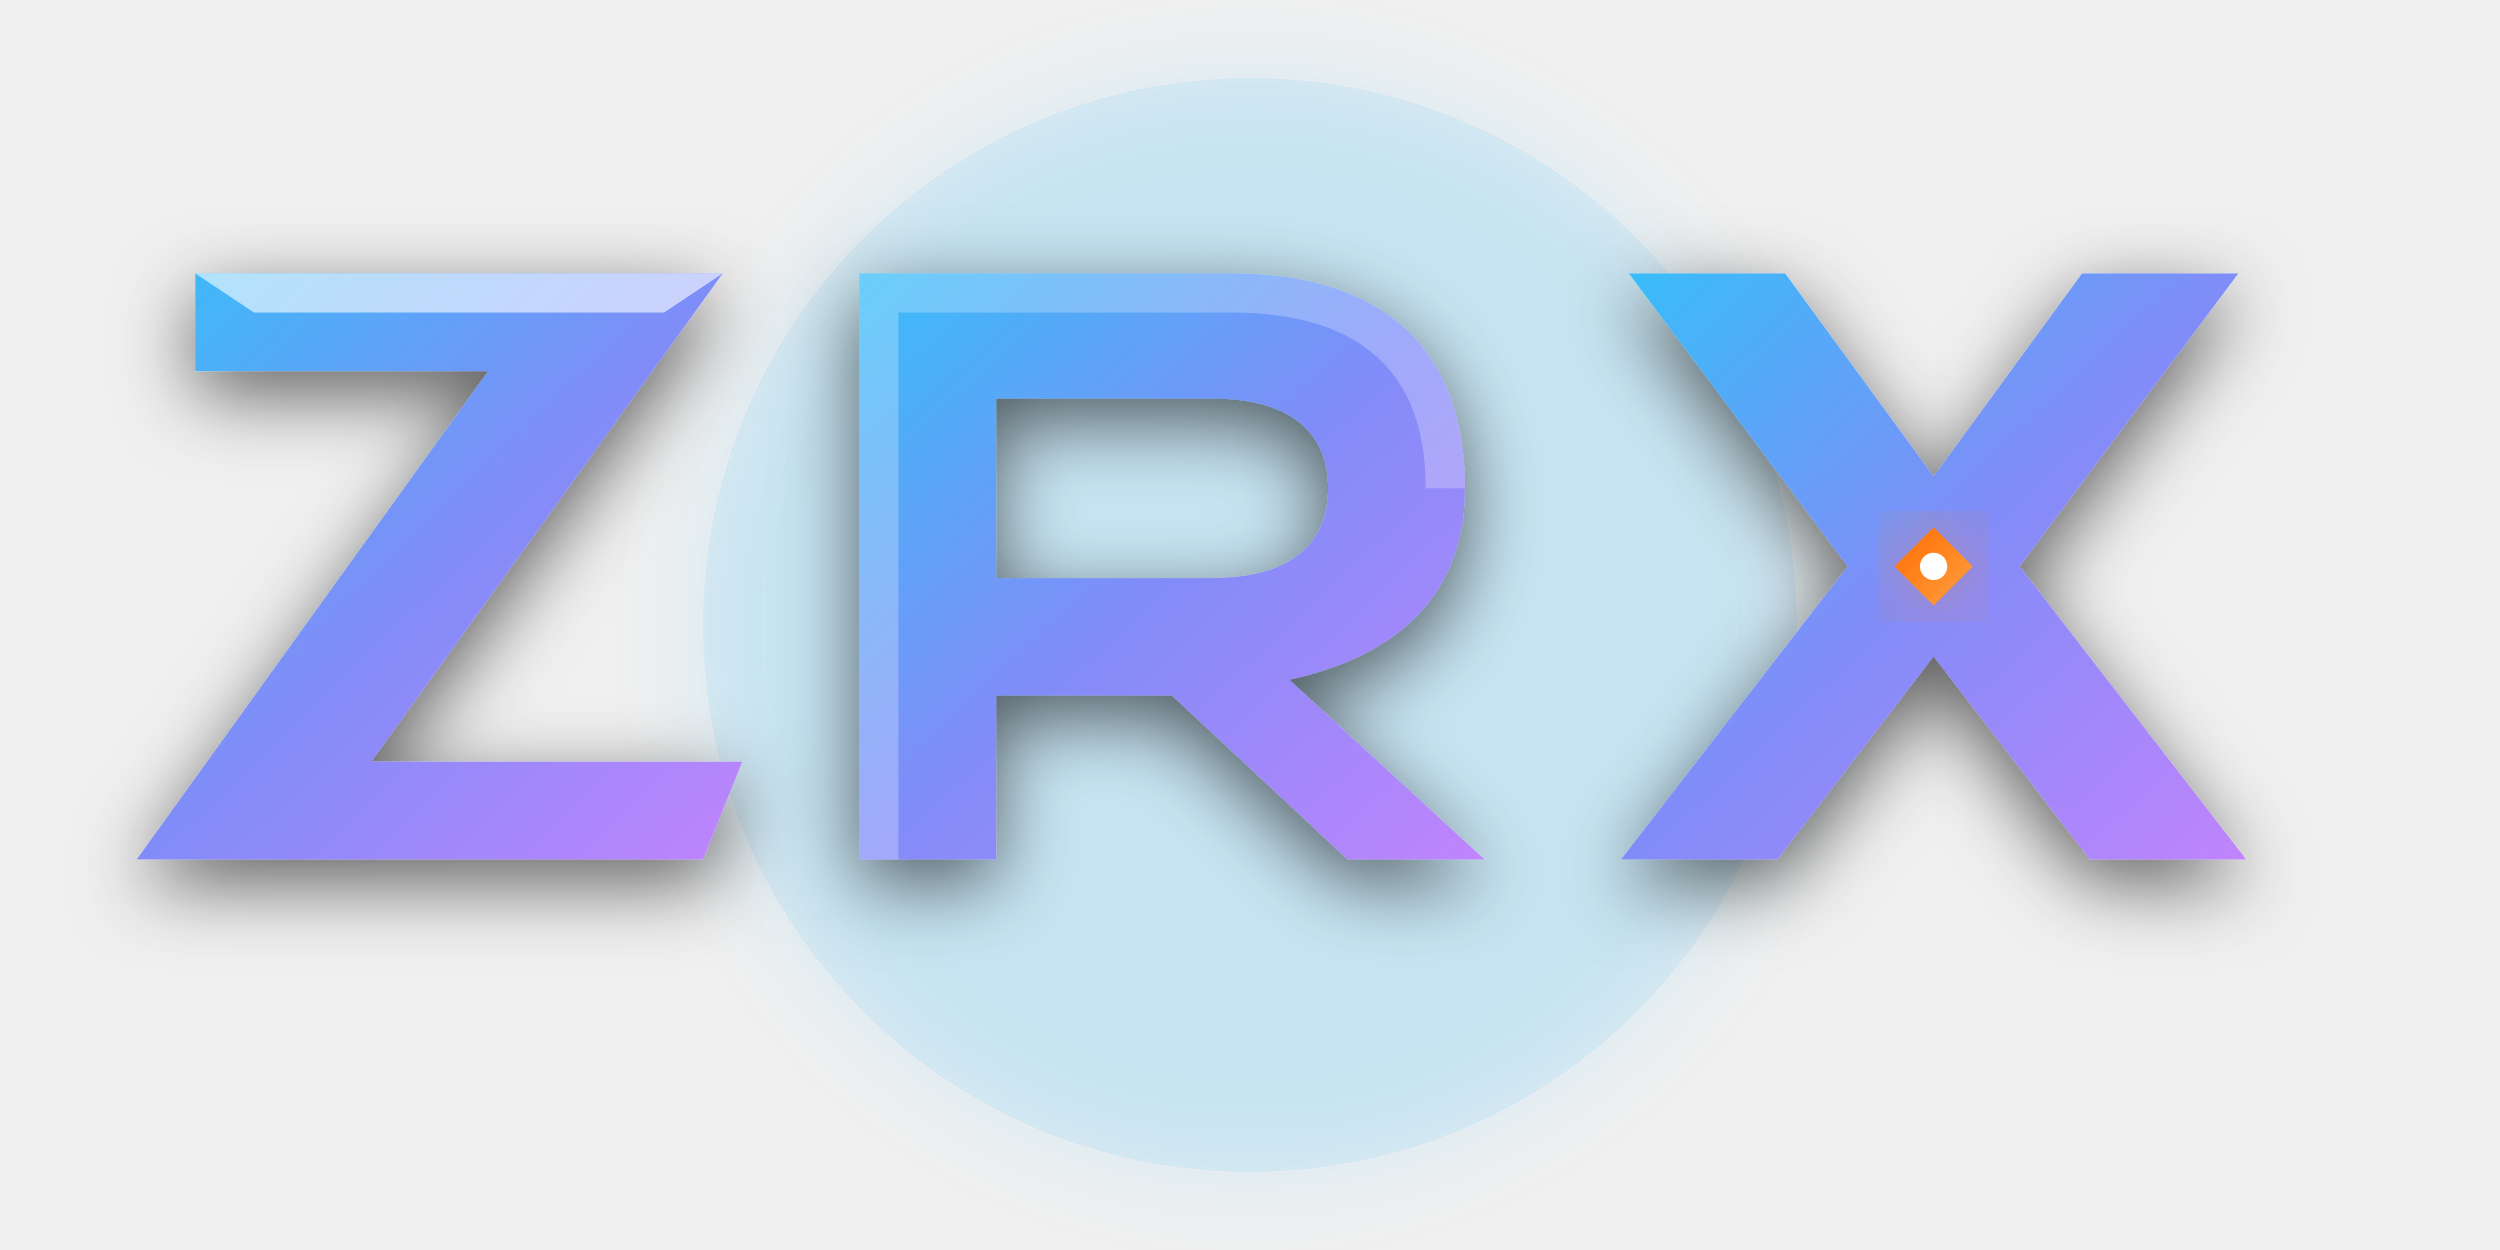
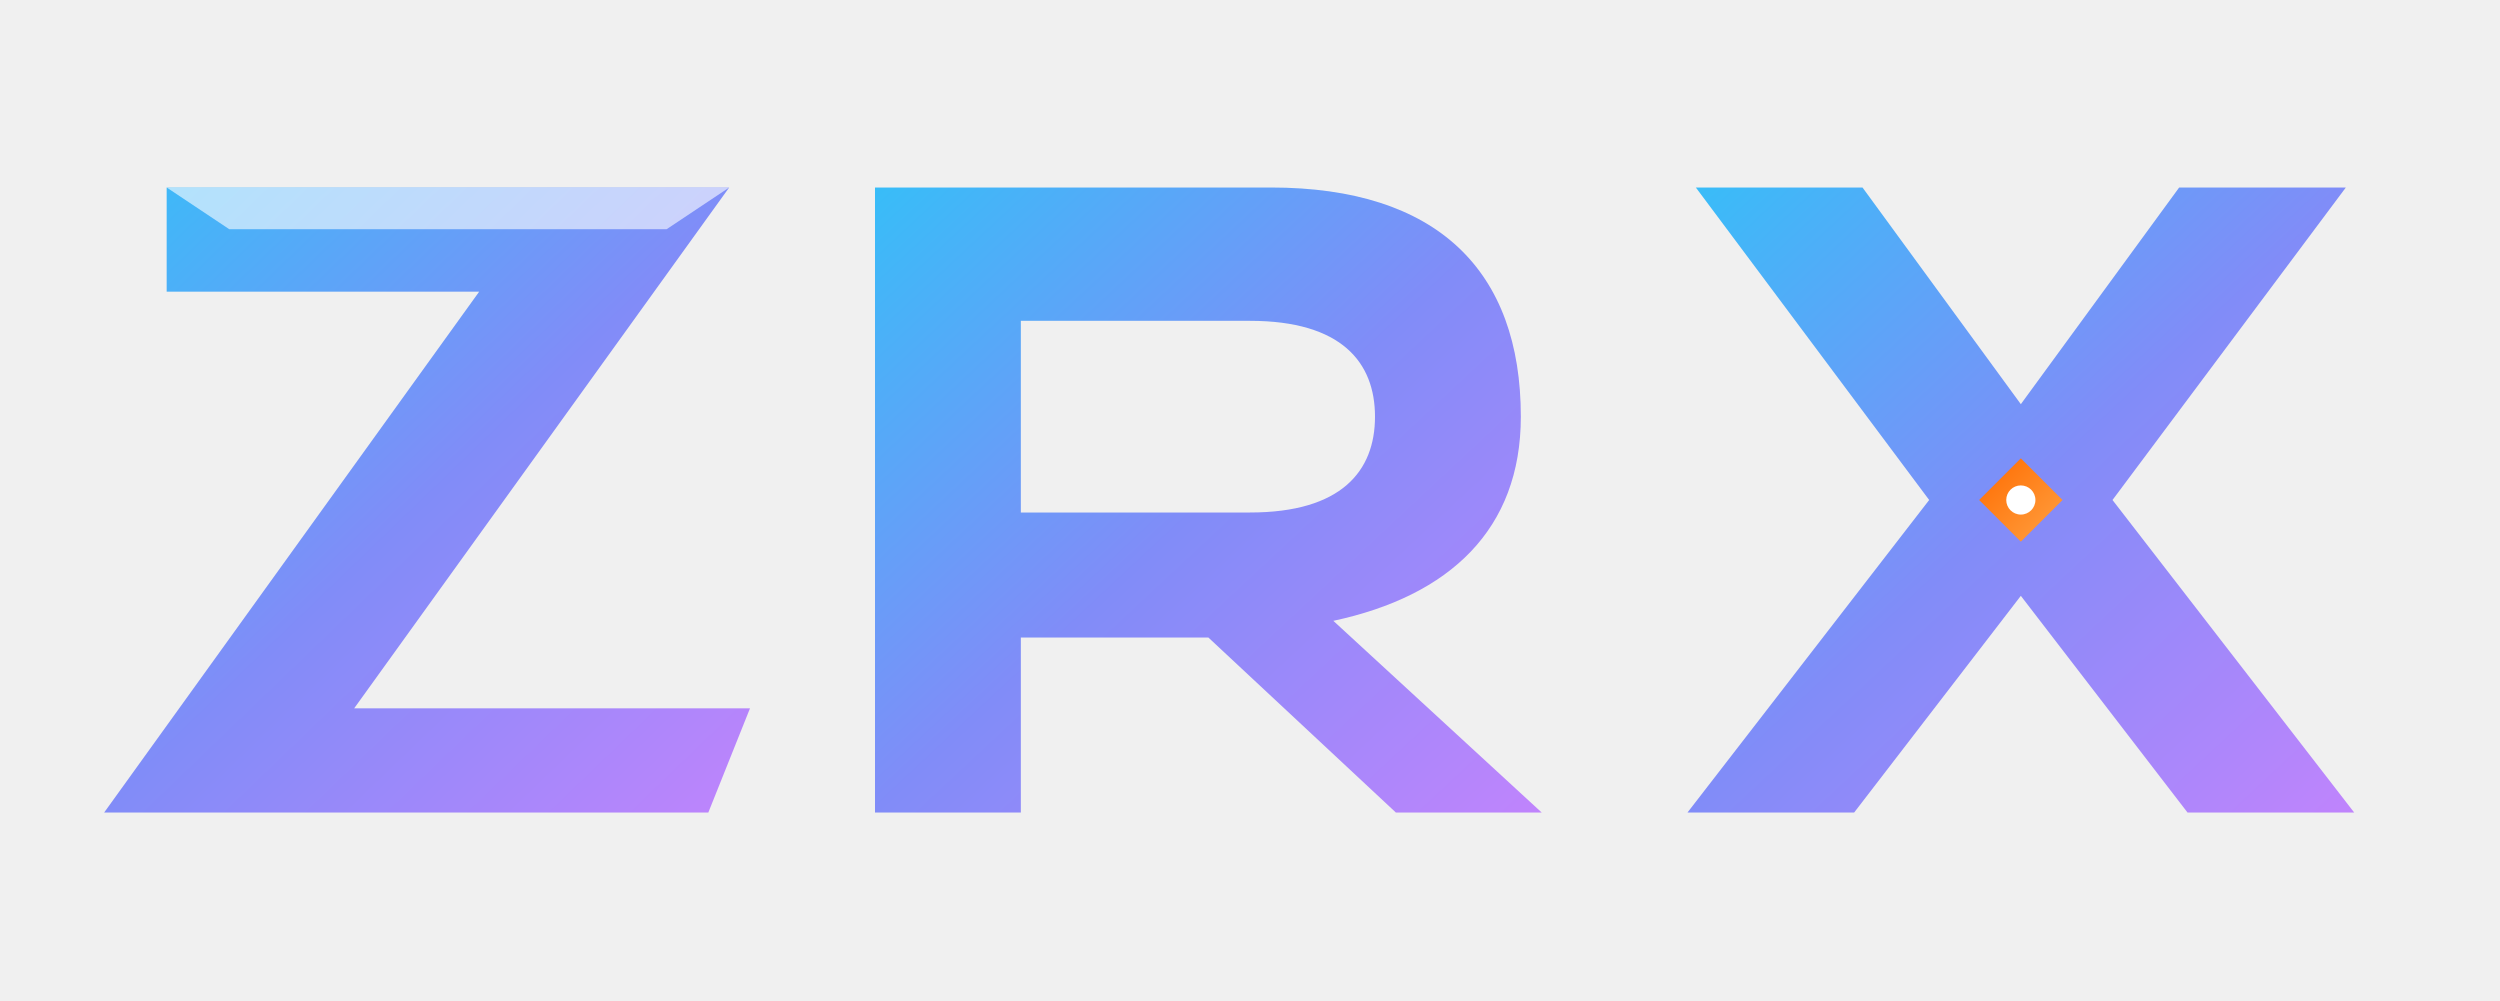
- <svg xmlns="http://www.w3.org/2000/svg" viewBox="0 0 640 320" width="100%" height="100%">
+ <svg xmlns="http://www.w3.org/2000/svg" viewBox="0 0 600 240" width="100%" height="100%">
  <defs>
    <linearGradient id="zrxGrad" x1="0%" y1="0%" x2="100%" y2="100%">
      <stop offset="0%" stop-color="#38bdf8" />
      <stop offset="50%" stop-color="#818cf8" />
      <stop offset="100%" stop-color="#c084fc" />
    </linearGradient>
    <linearGradient id="zrxOrange" x1="0%" y1="0%" x2="100%" y2="100%">
      <stop offset="0%" stop-color="#ff6b00" />
      <stop offset="100%" stop-color="#ffa142" />
    </linearGradient>
-     <linearGradient id="facetLight" x1="0%" y1="0%" x2="0%" y2="100%">
-       <stop offset="0%" stop-color="#ffffff" stop-opacity="0.8" />
-       <stop offset="100%" stop-color="#38bdf8" stop-opacity="0.2" />
-     </linearGradient>
-     <filter id="zrxGlow" x="-20%" y="-20%" width="140%" height="140%">
-       <feGaussianBlur stdDeviation="12" result="blur" />
-       <feComposite in="SourceGraphic" in2="blur" operator="over" />
-     </filter>
-     <filter id="zrxDropShadow" x="-20%" y="-20%" width="140%" height="140%">
-       <feDropShadow dx="0" dy="6" stdDeviation="10" flood-color="#000000" flood-opacity="0.6" />
-     </filter>
  </defs>
-   <style>
-     .zrx-letter {
-       font-family: -apple-system, BlinkMacSystemFont, "Space Grotesk", "Segoe UI", sans-serif;
-       font-weight: 900;
-       font-size: 190px;
-       letter-spacing: -6px;
-     }
-   </style>
-   <circle cx="320" cy="160" r="140" fill="#38bdf8" fill-opacity="0.12" filter="url(#zrxGlow)" />
-   <g filter="url(#zrxDropShadow)" transform="translate(40, 220)">
+   <g transform="translate(30, 195)">
    <path d="M 10 -150 L 145 -150 L 55 -25 L 150 -25 L 140 0 L -5 0 L 85 -125 L 10 -125 Z" fill="url(#zrxGrad)" />
    <path d="M 10 -150 L 145 -150 L 130 -140 L 25 -140 Z" fill="#ffffff" fill-opacity="0.6" />
    <g transform="translate(180, 0)">
      <path d="M 0 0 L 0 -150 L 95 -150 C 135 -150 155 -130 155 -95 C 155 -68 138 -52 110 -46 L 160 0 L 125 0 L 80 -42 L 35 -42 L 35 0 Z M 35 -72 L 90 -72 C 112 -72 120 -82 120 -95 C 120 -108 112 -118 90 -118 L 35 -118 Z" fill="url(#zrxGrad)" />
-       <path d="M 0 -150 L 95 -150 C 135 -150 155 -130 155 -95 L 145 -95 C 145 -125 128 -140 95 -140 L 10 -140 L 10 0 L 0 0 Z" fill="#ffffff" fill-opacity="0.25" />
    </g>
    <g transform="translate(375, 0)">
      <path d="M 0 0 L 58 -75 L 2 -150 L 42 -150 L 80 -98 L 118 -150 L 158 -150 L 102 -75 L 160 0 L 120 0 L 80 -52 L 40 0 Z" fill="url(#zrxGrad)" />
-       <polygon points="80,-85 90,-75 80,-65 70,-75" fill="url(#zrxOrange)" filter="url(#zrxGlow)" />
+       <polygon points="80,-85 90,-75 80,-65 70,-75" fill="url(#zrxOrange)" />
      <circle cx="80" cy="-75" r="3.5" fill="#ffffff" />
    </g>
  </g>
</svg>
